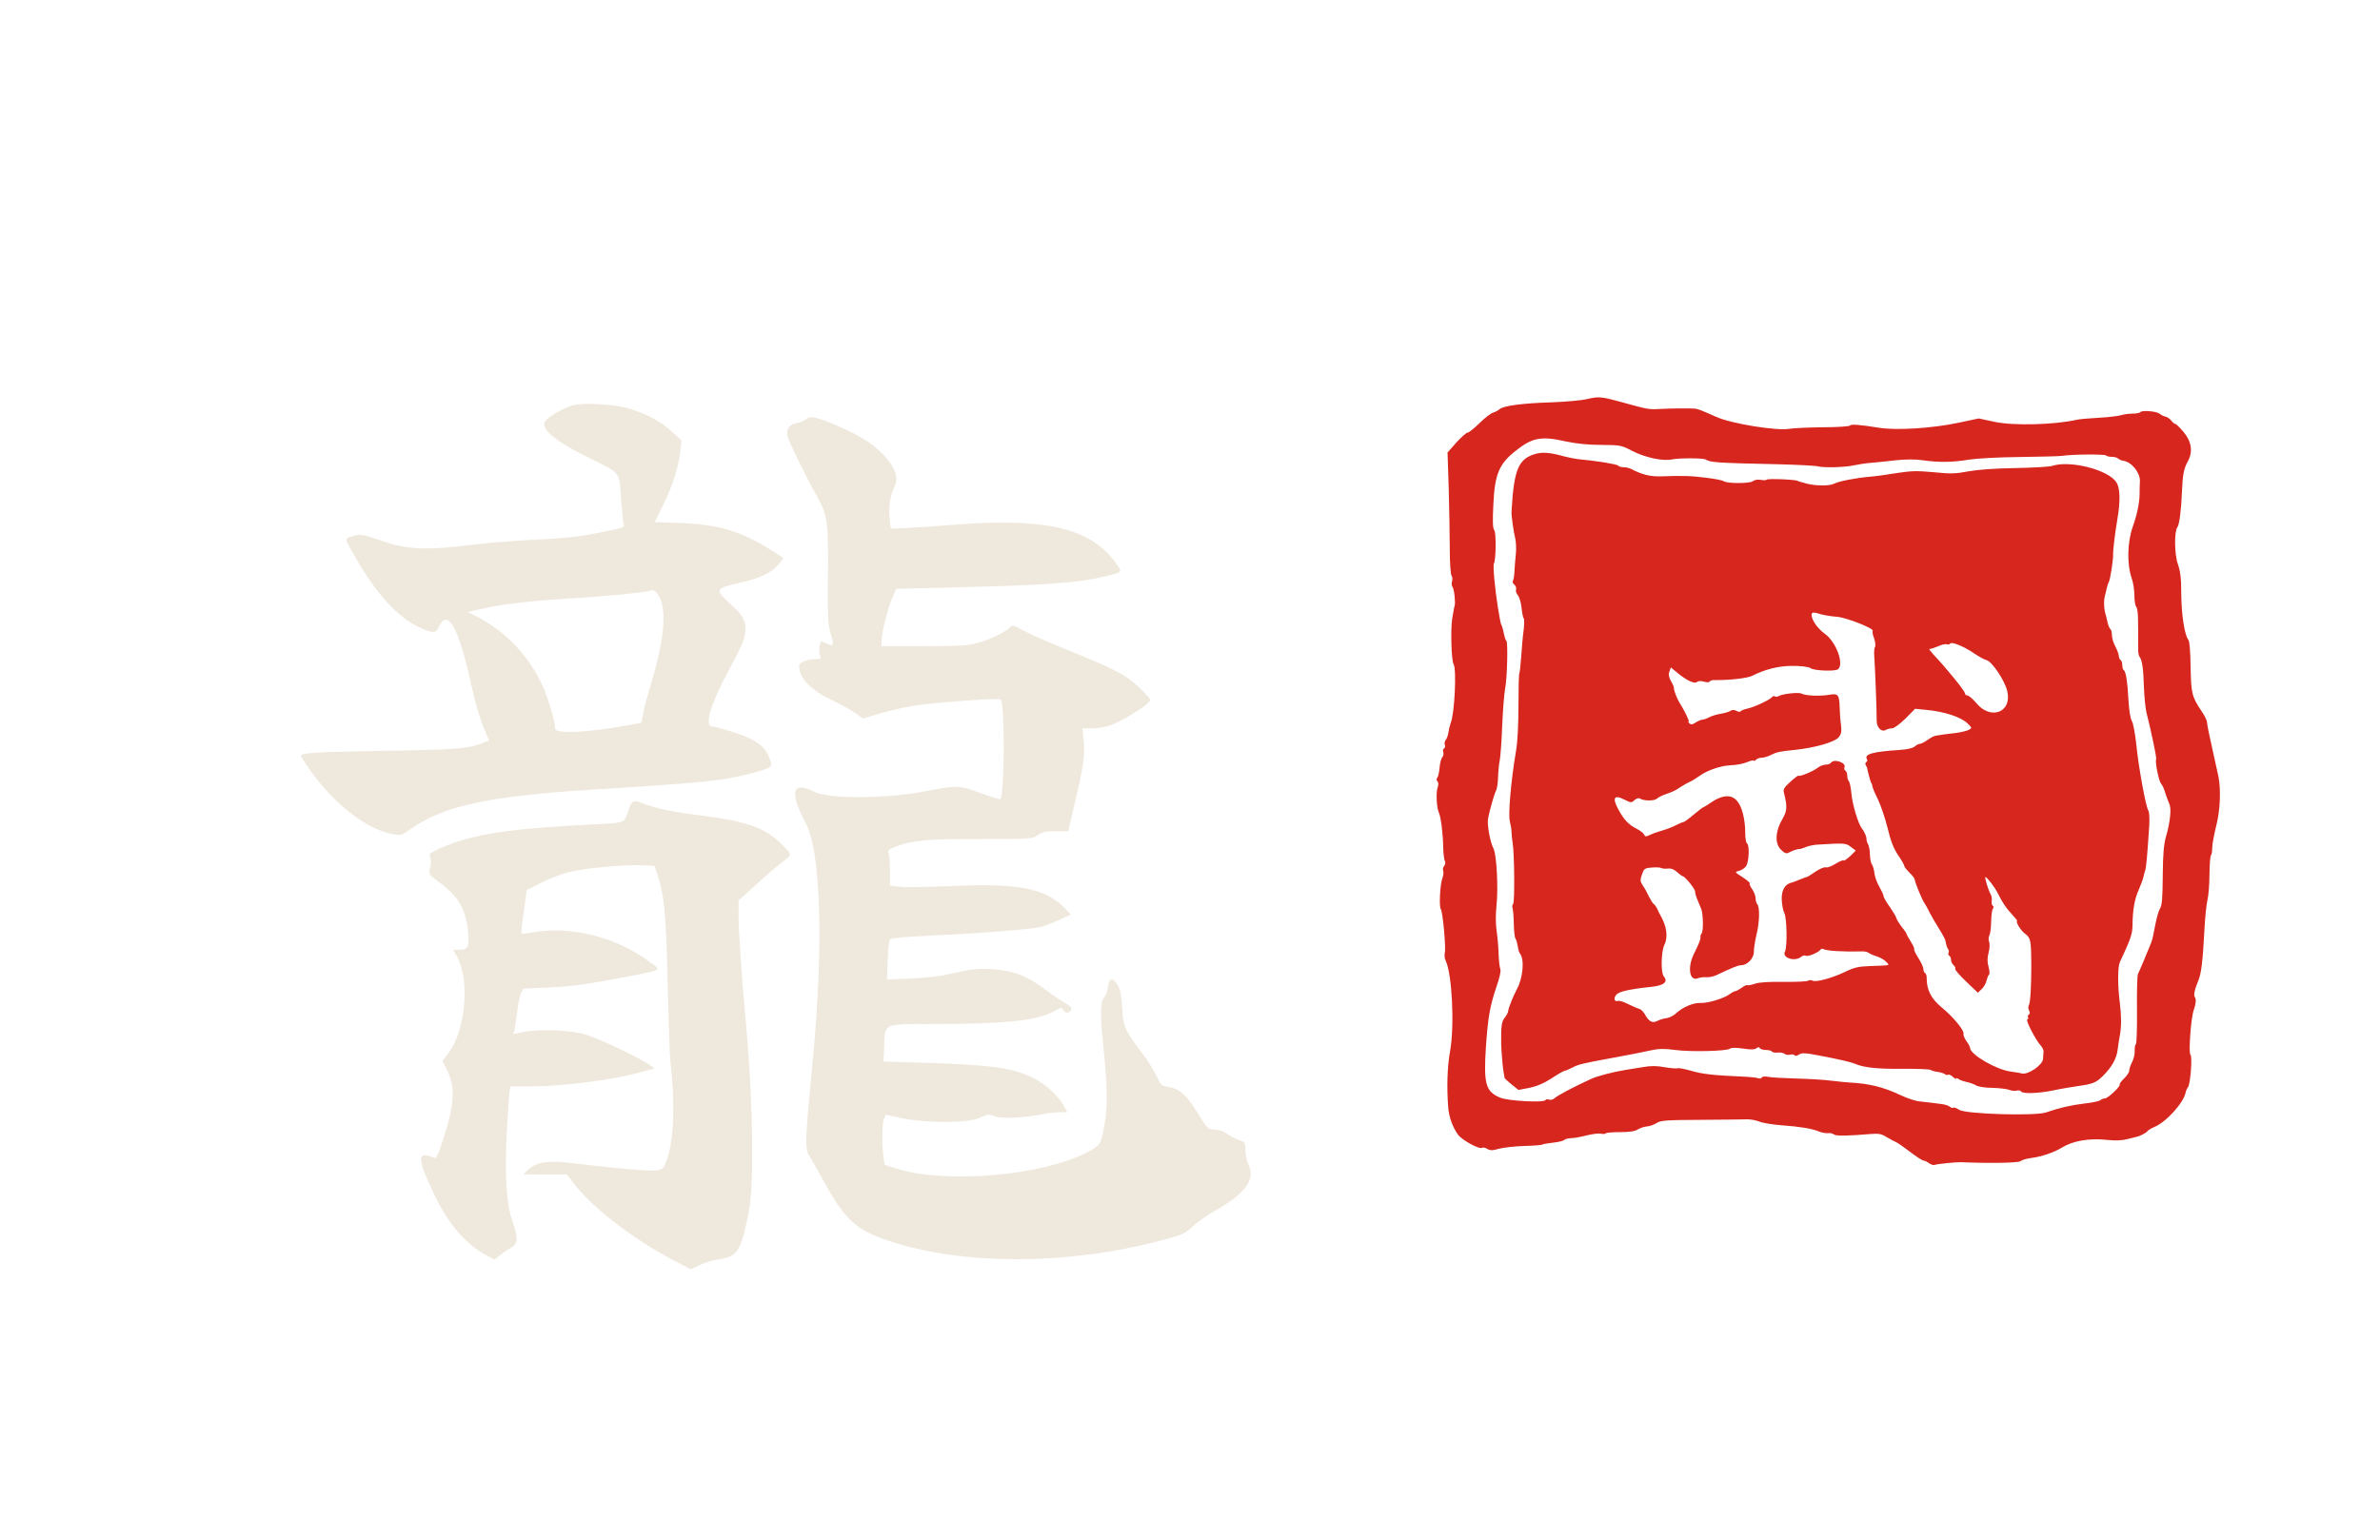
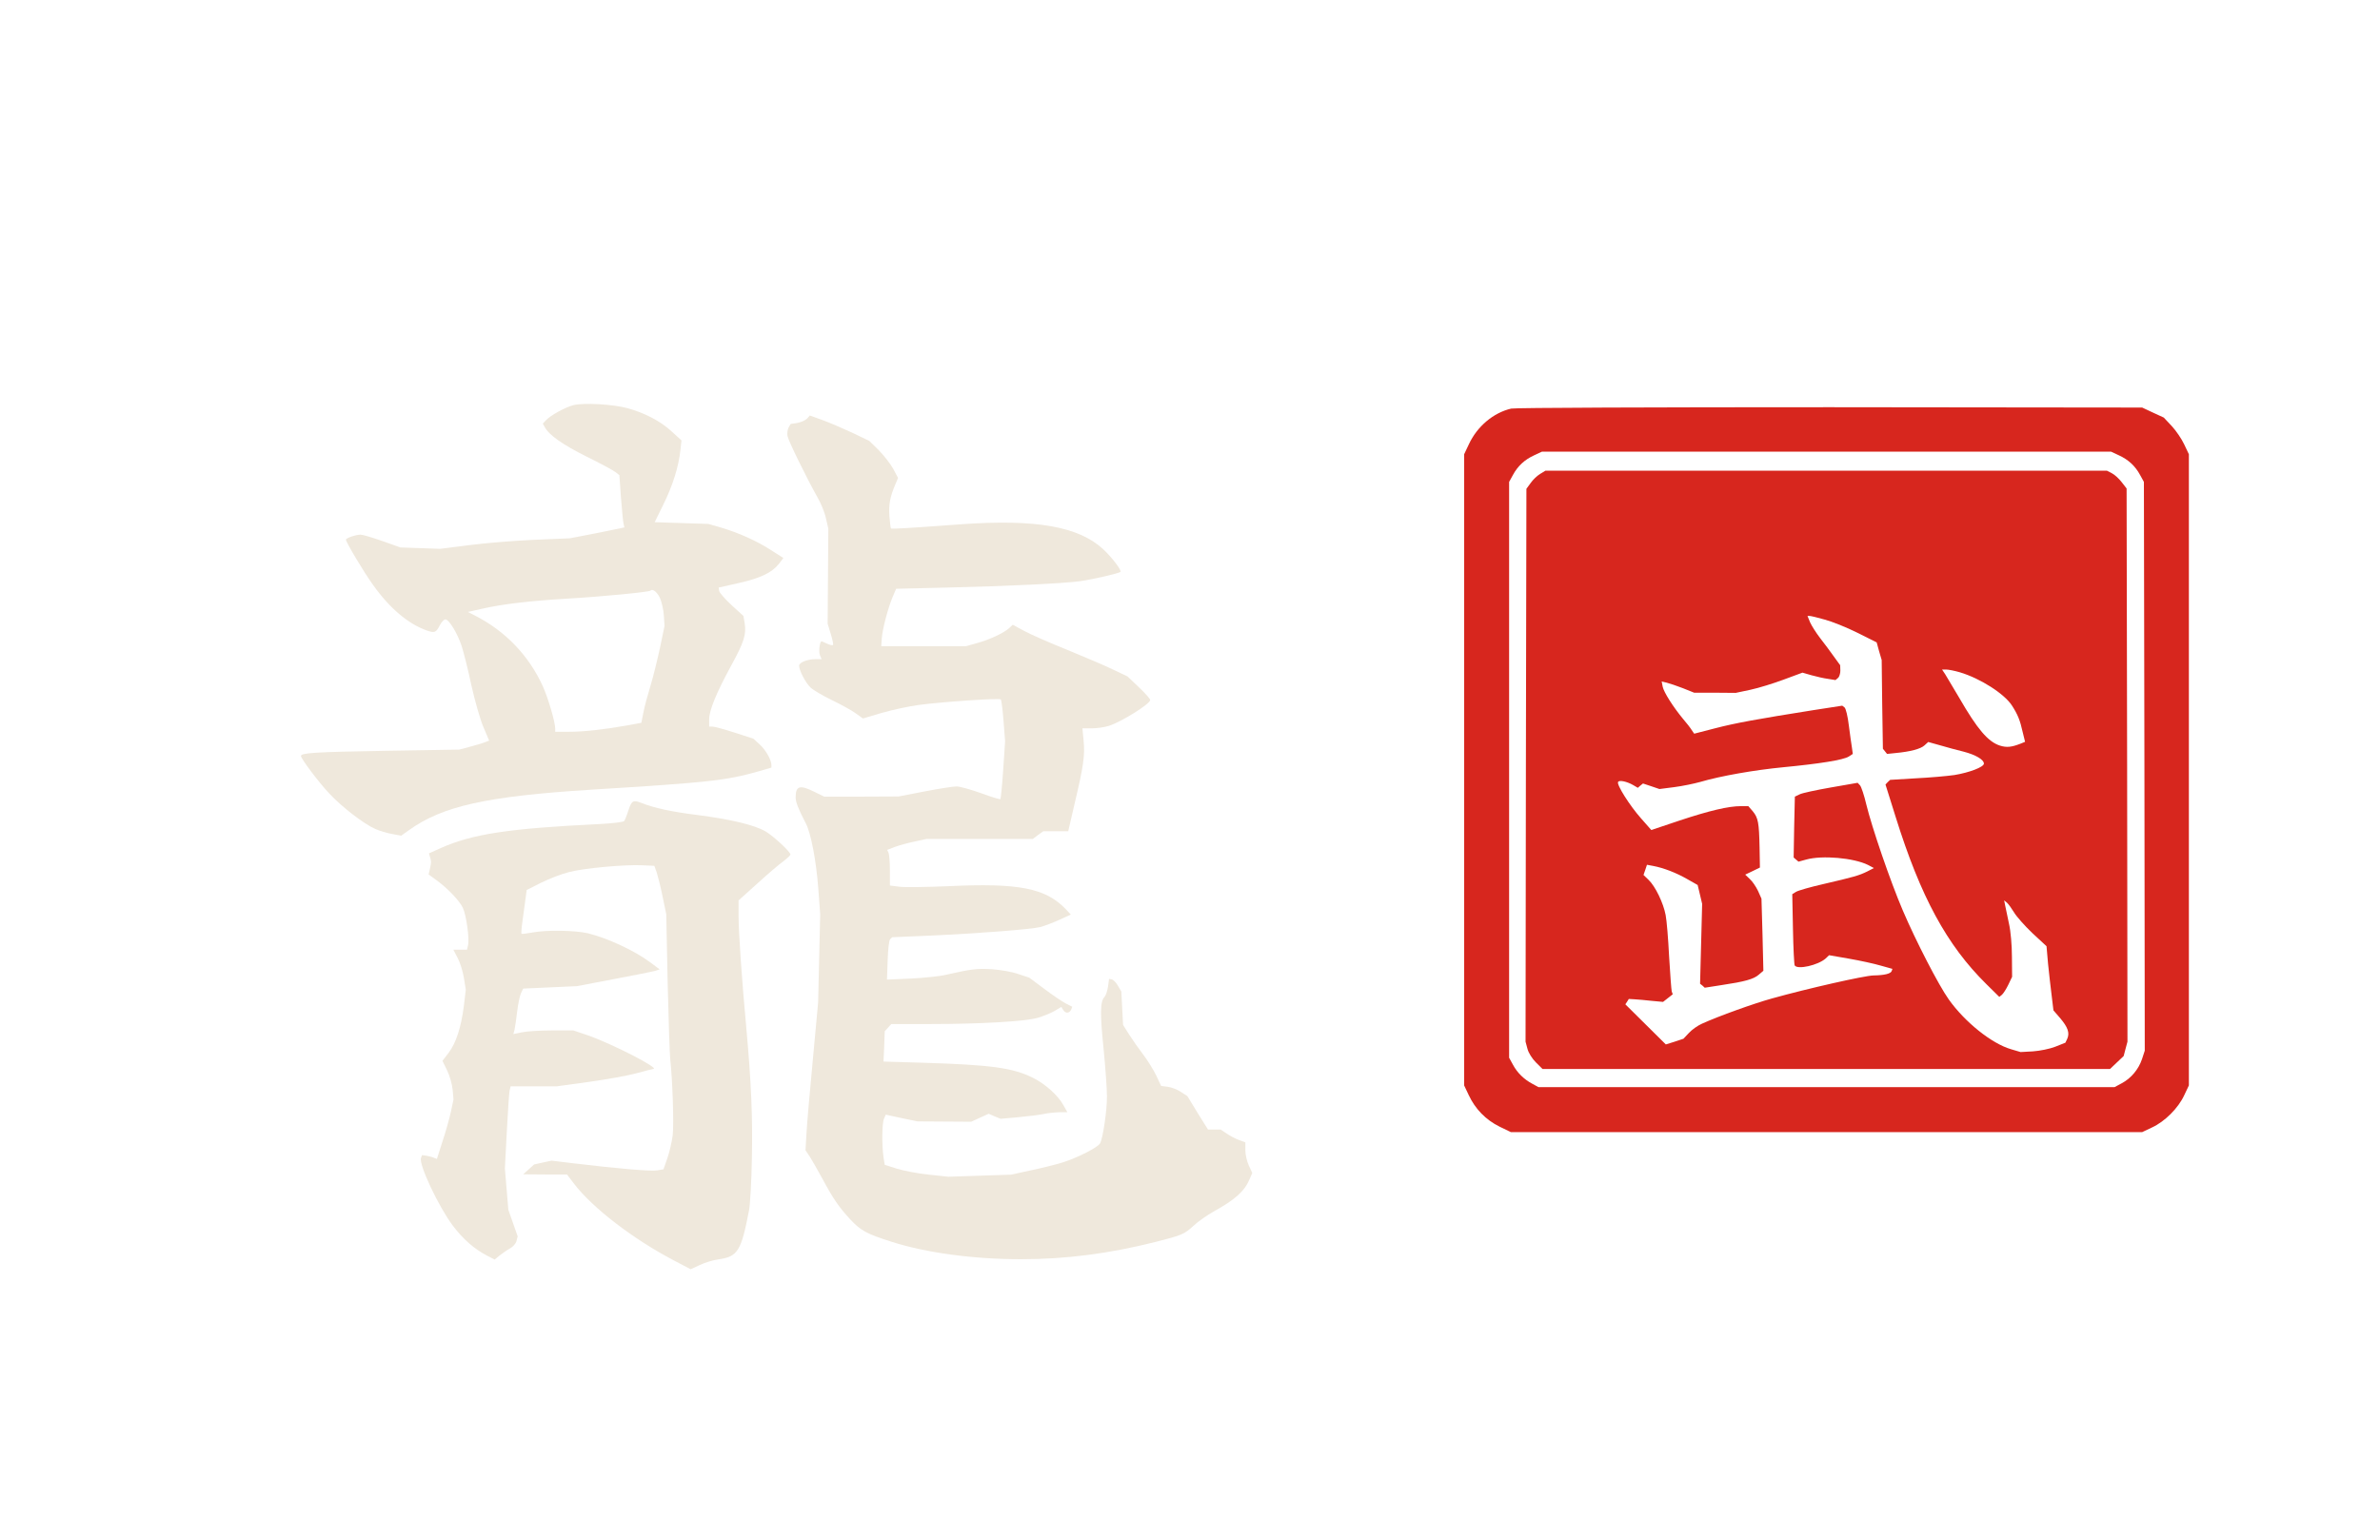
<svg xmlns="http://www.w3.org/2000/svg" width="1.7in" height="1.1in" viewBox="0 0 1376 880">
  <g fill="#D7261E" transform="translate(0,880) scale(0.1,-0.1)">
-     <path d="M9175 6544 c-33 -8 -127 -16 -208 -19 -167 -5 -274 -20 -297 -39 -8 -8 -26 -17 -39 -21 -13 -4 -48 -31 -78 -61 -31 -30 -61 -54 -68 -54 -8 0 -36 -26 -65 -57 l-51 -58 7 -215 c3 -118 6 -276 6 -350 0 -74 5 -140 10 -147 5 -7 7 -21 3 -33 -4 -12 -2 -26 3 -33 9 -10 18 -91 12 -107 -2 -5 -6 -29 -14 -75 -10 -65 -5 -243 8 -264 18 -29 6 -286 -17 -341 -5 -14 -11 -38 -13 -54 -2 -16 -9 -35 -15 -42 -6 -8 -9 -20 -6 -29 4 -8 2 -17 -4 -21 -6 -3 -8 -13 -5 -21 4 -9 1 -22 -5 -30 -7 -7 -14 -35 -16 -60 -2 -26 -8 -52 -13 -58 -6 -7 -6 -15 1 -22 6 -6 6 -19 1 -34 -11 -28 -6 -122 7 -147 11 -22 24 -120 25 -202 1 -36 5 -71 10 -78 4 -7 2 -19 -4 -27 -7 -8 -10 -22 -6 -30 3 -8 1 -27 -5 -42 -13 -35 -20 -165 -9 -178 11 -14 31 -225 23 -254 -3 -12 -1 -32 5 -44 37 -76 52 -373 26 -522 -17 -93 -20 -212 -11 -330 5 -54 25 -110 56 -154 23 -32 123 -87 140 -77 5 4 19 1 30 -6 16 -10 30 -10 68 1 26 7 92 14 145 16 53 1 100 5 105 8 4 3 32 8 62 11 30 3 59 10 65 16 5 5 23 10 39 10 16 0 56 7 90 16 33 8 70 13 82 10 12 -3 25 -2 29 2 4 4 42 7 85 7 52 0 85 5 101 16 14 8 37 16 53 17 15 1 40 10 54 19 24 16 56 18 258 19 126 1 247 2 267 3 21 0 52 -6 70 -13 18 -8 74 -17 123 -21 109 -8 180 -19 220 -36 17 -7 40 -11 53 -10 13 2 29 -2 35 -8 12 -9 82 -8 210 3 49 4 65 1 95 -18 21 -12 44 -25 52 -28 9 -3 46 -29 83 -57 36 -28 72 -51 79 -51 7 0 21 -7 31 -15 11 -7 24 -12 30 -10 16 6 127 17 152 16 175 -7 334 -4 347 6 8 7 35 15 59 18 59 7 136 33 179 60 65 40 158 56 263 45 46 -5 84 -4 118 5 27 7 50 13 52 13 13 1 57 23 62 32 3 5 22 17 41 25 68 28 168 139 180 198 2 11 8 25 14 32 14 17 26 180 14 188 -12 7 3 214 19 257 13 36 15 65 7 75 -9 11 -3 41 21 100 16 40 24 107 34 290 3 66 11 143 17 170 7 28 12 96 12 152 1 56 4 105 9 109 4 4 7 24 7 44 0 20 11 76 23 126 23 86 28 210 13 285 -3 13 -19 85 -35 159 -17 74 -31 143 -31 154 0 10 -13 38 -29 61 -59 88 -63 105 -66 260 -1 86 -6 149 -13 157 -22 27 -40 145 -41 263 0 92 -5 133 -20 176 -20 58 -21 189 -2 213 11 14 22 100 26 204 4 98 11 135 34 176 30 54 22 114 -24 169 -22 26 -43 47 -48 47 -5 0 -16 9 -25 21 -10 11 -24 21 -34 22 -9 2 -23 9 -32 16 -18 15 -104 22 -112 9 -3 -4 -22 -8 -43 -8 -21 0 -51 -4 -67 -9 -16 -5 -74 -12 -129 -15 -55 -3 -111 -8 -125 -11 -130 -30 -368 -36 -477 -13 l-93 20 -122 -26 c-149 -31 -353 -44 -453 -28 -112 18 -164 22 -169 13 -3 -5 -75 -10 -158 -10 -84 -1 -171 -5 -193 -9 -71 -13 -336 30 -420 68 -95 42 -110 48 -130 49 -42 2 -132 1 -195 -2 -69 -4 -71 -3 -220 38 -124 34 -134 35 -205 19z m-122 -245 c62 -13 128 -20 205 -20 109 -1 117 -2 177 -34 76 -39 176 -61 231 -50 43 9 180 8 195 0 28 -18 62 -20 424 -28 110 -3 211 -8 225 -12 35 -9 156 -6 209 6 24 5 67 12 95 14 28 2 93 9 144 15 61 6 115 7 160 0 92 -13 172 -12 267 4 46 7 172 14 295 15 118 2 229 4 245 7 58 9 246 10 251 2 3 -4 18 -8 33 -8 15 0 31 -4 37 -10 5 -5 19 -11 31 -13 47 -7 96 -68 95 -117 -1 -14 -2 -50 -2 -80 -1 -47 -16 -120 -38 -180 -33 -92 -36 -218 -8 -301 9 -24 16 -69 16 -100 0 -30 5 -60 10 -65 6 -6 11 -37 11 -70 0 -32 1 -77 1 -99 0 -22 0 -56 0 -75 -1 -19 3 -39 7 -45 16 -19 23 -71 26 -175 2 -58 9 -125 15 -150 27 -105 60 -263 56 -269 -8 -12 15 -126 28 -141 8 -8 19 -33 25 -55 7 -22 17 -50 23 -62 13 -27 5 -105 -19 -188 -13 -46 -18 -100 -19 -227 -1 -129 -4 -172 -16 -190 -8 -13 -20 -57 -28 -98 -7 -41 -17 -86 -23 -100 -26 -64 -67 -163 -76 -180 -5 -8 -7 -102 -6 -208 1 -106 -2 -195 -6 -198 -5 -3 -8 -20 -7 -38 1 -18 -6 -48 -15 -66 -10 -18 -17 -41 -17 -50 0 -9 -13 -29 -30 -45 -16 -16 -27 -31 -25 -34 9 -8 -68 -81 -85 -81 -9 0 -21 -5 -26 -10 -6 -6 -48 -15 -95 -20 -75 -9 -145 -25 -219 -51 -63 -22 -465 -10 -503 15 -15 10 -30 16 -34 12 -3 -3 -12 -1 -20 6 -8 6 -28 13 -46 15 -18 2 -45 6 -62 8 -16 2 -48 6 -70 8 -22 2 -69 18 -105 35 -104 49 -184 68 -300 74 -14 1 -59 5 -100 10 -41 6 -135 11 -208 13 -73 2 -145 6 -161 10 -17 3 -32 2 -36 -5 -3 -5 -11 -7 -17 -4 -5 3 -47 8 -91 10 -165 7 -234 14 -301 34 -38 11 -73 17 -77 14 -5 -2 -37 0 -73 6 -46 9 -81 9 -127 1 -35 -6 -80 -13 -99 -16 -70 -11 -166 -36 -200 -52 -103 -47 -192 -94 -217 -115 -7 -6 -19 -8 -28 -5 -8 4 -17 2 -20 -3 -10 -16 -216 -5 -261 14 -85 35 -97 79 -83 296 12 170 23 233 60 343 19 54 28 95 23 105 -4 10 -9 51 -10 92 -1 41 -7 102 -12 135 -5 36 -5 91 0 140 11 98 1 294 -17 329 -20 37 -38 140 -32 173 9 49 37 147 47 164 5 10 10 43 11 75 1 33 5 77 10 100 4 22 11 112 14 200 4 87 11 184 17 214 12 61 17 270 7 276 -4 2 -10 21 -14 41 -4 21 -10 42 -13 48 -3 5 -7 16 -8 25 -2 8 -8 44 -14 80 -16 96 -30 243 -23 253 12 19 14 179 2 193 -9 11 -10 52 -5 151 8 171 33 231 124 304 99 80 150 91 295 58z" />
-     <path d="M8881 6228 c-102 -28 -128 -88 -142 -333 -2 -23 12 -121 21 -155 5 -20 7 -61 4 -91 -3 -30 -7 -74 -8 -99 -1 -26 -5 -51 -9 -57 -4 -6 0 -16 9 -23 8 -7 12 -20 9 -28 -3 -8 2 -23 10 -32 9 -10 19 -43 22 -74 3 -31 9 -58 13 -61 3 -2 3 -32 -1 -67 -5 -35 -11 -103 -14 -152 -4 -50 -8 -93 -11 -98 -3 -4 -5 -88 -5 -185 0 -108 -5 -212 -14 -263 -30 -178 -46 -367 -36 -407 5 -21 10 -49 10 -63 0 -14 3 -41 6 -60 11 -59 13 -350 3 -356 -5 -3 -6 -14 -3 -25 3 -10 7 -51 7 -91 1 -40 5 -78 10 -84 5 -7 10 -26 13 -44 2 -17 8 -37 13 -43 27 -34 17 -142 -18 -205 -19 -35 -50 -111 -50 -125 0 -8 -9 -26 -20 -40 -19 -23 -22 -48 -21 -152 1 -39 10 -150 15 -170 2 -11 5 -23 5 -27 1 -3 19 -20 41 -38 l39 -31 63 12 c43 9 84 26 130 56 36 24 70 43 75 43 5 0 24 8 43 18 33 18 62 25 215 53 120 22 201 38 250 49 36 8 72 8 130 0 90 -12 300 -7 318 8 8 6 34 6 75 0 45 -7 67 -6 77 2 9 7 15 8 20 0 3 -5 19 -10 35 -10 16 0 31 -4 34 -9 4 -5 18 -8 34 -6 15 2 33 -2 39 -7 7 -6 22 -8 33 -5 11 3 23 1 26 -4 3 -5 14 -3 24 4 16 11 34 11 112 -4 127 -24 189 -39 213 -49 52 -22 126 -30 268 -29 85 1 160 -2 168 -6 7 -5 26 -10 43 -12 16 -2 34 -8 41 -13 7 -5 15 -7 18 -3 4 3 16 -2 27 -12 11 -10 20 -15 20 -10 0 4 6 3 13 -3 6 -5 28 -13 47 -17 19 -4 44 -13 55 -20 11 -7 53 -14 93 -14 40 -1 84 -6 99 -12 14 -5 34 -7 43 -4 10 3 21 1 25 -5 9 -14 97 -12 185 6 41 9 102 19 135 24 95 13 112 20 152 59 53 52 81 102 87 158 3 26 9 64 13 83 8 45 8 111 -1 180 -13 100 -13 209 0 238 61 130 72 162 73 208 1 93 11 154 36 210 13 30 26 65 28 77 2 12 7 29 10 37 5 14 12 88 23 259 2 40 0 78 -5 85 -14 17 -58 256 -70 384 -7 63 -18 123 -26 135 -8 13 -16 62 -19 117 -6 110 -15 168 -27 176 -5 3 -9 16 -9 29 0 13 -4 27 -10 30 -5 3 -10 14 -10 23 0 10 -9 34 -20 55 -11 20 -20 50 -20 66 0 17 -4 32 -9 35 -4 3 -12 20 -16 38 -4 18 -8 35 -9 38 -13 40 -15 87 -5 122 6 24 12 48 13 53 1 6 5 15 8 21 8 12 26 128 25 159 -1 26 11 124 24 200 19 110 17 185 -6 219 -48 72 -267 127 -369 94 -17 -6 -114 -11 -216 -13 -120 -2 -215 -9 -270 -19 -73 -14 -102 -15 -200 -5 -97 9 -130 8 -215 -5 -55 -9 -125 -19 -155 -21 -80 -7 -180 -26 -208 -41 -25 -13 -104 -12 -152 0 -14 4 -32 9 -40 11 -8 2 -15 4 -15 5 0 8 -173 16 -181 8 -3 -4 -19 -4 -35 -1 -17 3 -35 0 -45 -8 -17 -14 -150 -14 -168 0 -6 5 -51 14 -101 20 -88 11 -130 13 -266 8 -61 -1 -105 10 -171 44 -10 5 -29 9 -42 9 -14 0 -27 4 -30 9 -6 8 -113 26 -218 36 -25 2 -70 11 -100 19 -76 21 -118 24 -157 14z m1649 -929 c19 -5 60 -12 91 -14 54 -4 218 -69 206 -82 -3 -3 0 -22 8 -42 7 -21 10 -44 5 -50 -4 -7 -6 -32 -4 -54 4 -46 15 -324 14 -371 -1 -39 26 -69 51 -56 10 6 27 10 38 10 12 0 45 25 77 56 l56 57 62 -6 c109 -10 206 -42 244 -81 24 -24 24 -24 4 -35 -11 -6 -42 -13 -68 -17 -61 -7 -105 -13 -124 -17 -9 -1 -30 -13 -47 -25 -17 -12 -37 -22 -44 -22 -7 0 -20 -7 -29 -15 -11 -10 -44 -17 -86 -20 -157 -10 -208 -24 -190 -54 4 -5 2 -12 -4 -16 -6 -4 -7 -12 -3 -18 4 -7 8 -14 8 -17 3 -21 19 -77 23 -85 4 -5 7 -14 7 -20 0 -5 14 -39 32 -75 17 -36 42 -110 56 -166 17 -72 34 -117 60 -156 21 -30 37 -59 37 -65 0 -5 14 -22 30 -38 17 -16 30 -34 30 -39 0 -15 44 -121 57 -138 5 -7 19 -31 29 -53 11 -22 36 -64 54 -93 19 -30 35 -60 37 -68 7 -34 9 -40 16 -51 5 -7 6 -17 2 -22 -3 -5 -1 -12 5 -16 5 -3 10 -14 10 -24 0 -10 7 -24 15 -31 8 -7 12 -16 9 -21 -2 -5 26 -38 63 -73 l68 -65 22 21 c12 11 25 33 28 49 4 16 10 31 14 34 5 2 4 23 -2 45 -8 29 -8 52 0 82 6 23 8 51 3 63 -4 12 -4 29 2 38 5 10 9 45 10 80 0 34 5 67 10 74 5 7 5 14 -1 17 -5 4 -8 16 -6 27 2 11 0 28 -5 37 -15 27 -38 102 -31 102 9 0 55 -60 72 -95 29 -57 44 -80 79 -118 19 -21 34 -39 32 -40 -10 -6 20 -55 45 -74 33 -24 36 -38 37 -173 0 -131 -5 -226 -14 -241 -5 -7 -4 -21 1 -30 6 -12 5 -20 -1 -24 -6 -4 -8 -10 -5 -15 3 -5 1 -11 -4 -14 -10 -6 46 -115 78 -151 10 -11 17 -27 16 -35 -1 -8 -3 -27 -3 -42 -3 -35 -85 -92 -122 -84 -14 4 -43 8 -64 11 -83 10 -236 99 -236 137 0 6 -9 23 -21 39 -11 16 -19 35 -17 41 7 19 -58 98 -126 154 -62 51 -87 102 -87 171 1 12 -4 25 -9 28 -6 3 -10 14 -10 24 0 9 -13 38 -29 63 -16 25 -27 48 -24 51 2 3 -6 22 -20 44 -13 21 -25 42 -25 46 -1 4 -12 21 -26 37 -13 17 -28 40 -32 52 -3 12 -22 42 -40 68 -19 26 -34 53 -34 59 0 7 -11 31 -24 54 -14 23 -27 59 -29 79 -2 21 -9 43 -14 50 -6 7 -11 32 -12 56 0 24 -5 52 -11 62 -6 11 -9 23 -9 27 3 11 -11 45 -26 63 -22 28 -56 141 -61 203 -3 34 -10 66 -15 72 -5 5 -9 19 -9 31 0 13 -5 26 -11 29 -6 4 -8 13 -5 20 10 28 -63 51 -79 25 -3 -5 -17 -10 -29 -10 -13 0 -34 -8 -47 -18 -27 -21 -104 -53 -111 -46 -3 2 -24 -14 -48 -36 -37 -34 -42 -43 -35 -67 19 -76 17 -101 -9 -146 -42 -70 -46 -141 -11 -177 20 -21 32 -26 44 -20 24 13 55 23 63 22 4 -1 20 4 35 10 15 7 44 13 63 15 166 10 170 10 200 -12 l29 -22 -32 -32 c-19 -17 -36 -29 -39 -25 -3 3 -24 -6 -47 -20 -22 -14 -47 -23 -55 -20 -8 3 -35 -8 -60 -25 -24 -17 -47 -31 -51 -31 -3 0 -21 -7 -41 -15 -19 -8 -38 -15 -42 -16 -41 -8 -62 -42 -61 -97 1 -31 8 -67 15 -80 15 -29 18 -196 4 -222 -20 -37 56 -62 94 -31 8 7 20 10 26 6 12 -7 75 19 85 35 4 6 12 7 18 3 17 -10 120 -16 220 -13 16 1 34 -3 40 -8 7 -5 28 -15 48 -21 20 -6 45 -21 54 -31 21 -23 32 -20 -97 -25 -62 -2 -89 -8 -140 -33 -77 -37 -171 -62 -189 -51 -7 4 -18 4 -24 0 -5 -5 -68 -8 -140 -7 -86 1 -143 -2 -169 -11 -22 -7 -41 -11 -44 -8 -3 2 -17 -4 -32 -15 -16 -11 -32 -20 -38 -20 -5 0 -20 -8 -33 -18 -31 -23 -125 -52 -164 -50 -46 2 -106 -24 -146 -61 -14 -13 -38 -25 -54 -27 -17 -2 -40 -9 -53 -16 -28 -15 -49 -4 -72 38 -9 16 -24 30 -33 32 -9 2 -37 14 -63 27 -25 13 -52 21 -59 19 -21 -9 -28 16 -10 36 16 18 77 32 202 45 74 8 99 29 72 61 -18 22 -15 146 4 183 22 44 13 108 -24 171 -5 8 -13 25 -18 37 -6 11 -14 24 -20 27 -6 4 -18 24 -28 44 -9 20 -25 49 -35 63 -16 24 -16 31 -5 64 12 34 16 37 57 40 24 2 49 1 55 -3 5 -3 23 -5 38 -3 19 2 37 -5 54 -21 13 -12 28 -23 31 -23 13 0 72 -73 72 -88 0 -9 6 -31 14 -49 8 -18 18 -42 22 -53 11 -29 13 -128 2 -141 -5 -7 -8 -16 -7 -20 3 -11 -7 -37 -37 -97 -40 -80 -26 -163 23 -142 10 4 31 7 47 6 16 -2 43 4 60 12 91 43 125 57 141 57 37 0 75 39 75 78 0 20 7 66 16 102 17 69 19 159 3 174 -5 6 -9 21 -9 34 0 13 -9 36 -20 52 -11 15 -17 30 -14 33 4 3 -15 19 -41 36 -47 30 -47 30 -21 37 15 3 33 16 41 27 17 24 21 122 5 132 -5 3 -10 30 -10 60 0 79 -18 151 -47 185 -31 38 -84 36 -146 -6 -23 -16 -44 -29 -47 -29 -3 0 -29 -20 -57 -43 -28 -24 -55 -44 -60 -44 -4 0 -24 -8 -43 -18 -19 -10 -55 -24 -80 -31 -25 -7 -57 -18 -72 -26 -22 -10 -27 -10 -32 2 -3 8 -22 23 -43 34 -48 24 -75 53 -108 115 -35 65 -22 84 36 54 38 -19 41 -20 59 -3 10 9 24 14 31 9 23 -14 81 -15 98 -1 9 8 30 19 46 24 50 18 59 22 90 43 17 11 40 24 53 30 13 5 38 21 55 33 43 32 121 60 177 63 50 3 72 7 113 23 15 6 27 7 27 4 0 -4 5 -2 12 5 7 7 22 12 33 12 12 0 36 7 54 16 33 17 54 21 136 29 120 13 233 45 256 74 14 17 17 33 13 69 -4 26 -7 72 -8 102 -2 75 -9 83 -60 74 -55 -9 -136 -6 -161 7 -17 9 -112 -2 -133 -15 -6 -4 -16 -5 -21 -1 -5 3 -12 1 -16 -4 -8 -14 -105 -60 -143 -67 -18 -4 -35 -11 -38 -15 -3 -5 -14 -4 -25 2 -13 7 -25 7 -32 1 -7 -5 -31 -13 -55 -17 -24 -4 -56 -13 -70 -21 -15 -8 -33 -14 -40 -14 -7 0 -24 -7 -38 -16 -19 -13 -28 -14 -37 -5 -6 6 -8 11 -4 11 6 0 -26 67 -54 110 -13 21 -33 73 -31 82 1 4 -6 22 -17 41 -13 23 -16 39 -9 56 l8 23 44 -36 c52 -42 95 -61 109 -47 5 5 21 6 38 1 16 -5 31 -5 34 1 3 5 16 9 28 8 90 -1 190 11 218 25 71 36 148 56 224 57 53 1 102 -5 113 -13 17 -15 143 -20 159 -6 36 30 -12 159 -77 205 -40 29 -74 76 -76 106 -1 20 8 21 56 6z m884 -226 c27 -18 59 -36 72 -39 31 -8 105 -118 119 -179 29 -122 -95 -170 -178 -70 -21 25 -45 45 -52 45 -8 0 -15 6 -15 13 0 13 -106 144 -174 215 -22 24 -36 42 -31 41 6 -1 27 6 49 15 21 10 44 15 52 12 7 -3 16 -1 19 4 8 13 79 -16 139 -57z" />
+     <path d="M8737 6489 c-103 -24 -197 -103 -245 -207 l-27 -57 0 -1825 0 -1825 27 -57 c37 -79 98 -142 177 -181 l66 -32 1825 0 1825 0 57 27 c74 34 152 112 186 186 l27 57 0 1825 0 1825 -27 57 c-15 32 -47 79 -72 106 l-46 49 -63 29 -62 29 -1805 2 c-1028 0 -1821 -3 -1843 -8z m3513 -270 c55 -25 95 -62 123 -114 l22 -40 3 -1645 2 -1644 -16 -49 c-20 -59 -63 -111 -118 -140 l-41 -22 -1665 0 -1665 0 -35 19 c-49 26 -88 64 -113 111 l-22 40 0 1665 0 1665 22 40 c28 52 68 89 123 114 l45 21 1645 0 1645 0 45 -21z" />
+     <path d="M8904 6111 c-17 -10 -42 -34 -55 -53 l-24 -33 -3 -1598 -2 -1599 11 -41 c6 -24 27 -57 49 -79 l38 -38 1640 0 1641 0 40 38 39 37 11 42 11 41 -2 1599 -3 1600 -28 36 c-15 20 -41 44 -57 52 l-29 15 -1623 0 -1623 0 -31 -19z m1645 -842 c42 -11 127 -45 189 -76 l112 -56 14 -51 15 -51 3 -257 4 -256 12 -15 12 -15 48 5 c87 8 146 24 168 44 l22 20 68 -19 c38 -11 99 -28 137 -37 69 -18 117 -46 117 -69 0 -20 -85 -52 -170 -66 -41 -6 -142 -15 -224 -19 l-148 -9 -14 -13 -13 -14 58 -185 c145 -465 297 -744 525 -969 l75 -74 15 12 c8 7 25 33 37 58 l22 46 -1 116 c0 66 -7 148 -17 191 -8 41 -19 89 -22 105 l-6 30 16 -13 c9 -8 27 -33 41 -56 14 -24 62 -78 106 -120 l82 -76 9 -103 c6 -56 15 -139 21 -185 l10 -83 39 -45 c44 -52 56 -85 41 -119 l-11 -23 -58 -23 c-33 -13 -89 -24 -129 -27 l-72 -4 -54 16 c-112 32 -268 157 -361 288 -59 83 -190 337 -266 515 -72 168 -179 481 -211 613 -12 52 -29 102 -36 110 l-14 15 -155 -27 c-85 -15 -166 -32 -181 -40 l-27 -13 -4 -176 -3 -176 14 -12 14 -12 44 12 c93 26 275 10 358 -31 l34 -18 -39 -20 c-47 -23 -74 -31 -255 -73 -74 -17 -145 -37 -157 -45 l-21 -13 4 -202 c2 -111 7 -206 10 -210 16 -26 135 1 179 40 l20 19 115 -20 c63 -11 146 -29 183 -40 l68 -19 -4 -12 c-5 -16 -42 -25 -105 -26 -53 -1 -383 -76 -587 -133 -105 -29 -308 -102 -405 -146 -25 -11 -59 -35 -76 -54 l-31 -33 -51 -17 -51 -16 -117 116 -117 116 10 15 10 16 34 -2 c19 -1 63 -5 99 -9 l65 -6 28 22 28 22 -6 17 c-2 9 -9 99 -15 201 -5 102 -14 210 -20 240 -13 70 -60 167 -99 204 l-29 28 10 29 10 30 37 -7 c58 -11 132 -39 196 -76 l60 -34 13 -54 13 -55 -6 -231 -6 -231 14 -11 13 -12 96 15 c134 20 186 34 216 60 l27 23 -5 208 -6 209 -20 45 c-12 25 -33 56 -48 69 l-26 25 42 20 43 21 -2 115 c-3 145 -8 172 -39 210 l-26 30 -43 0 c-72 0 -182 -26 -354 -83 l-164 -55 -59 67 c-65 73 -143 196 -133 211 7 12 50 3 87 -18 l27 -16 15 13 15 12 48 -16 47 -16 86 11 c47 6 114 20 150 30 119 35 314 69 480 85 208 20 348 42 379 62 l23 15 -5 36 c-4 21 -11 79 -18 129 -6 51 -17 98 -25 104 l-13 10 -168 -26 c-321 -51 -449 -74 -568 -105 l-120 -31 -15 22 c-8 13 -30 41 -49 63 -58 70 -111 154 -118 186 l-6 31 29 -7 c16 -4 58 -18 94 -32 l65 -26 120 0 120 -1 85 18 c47 10 134 37 193 59 l108 40 52 -15 c29 -8 72 -18 96 -21 l43 -7 14 12 c8 6 14 26 14 43 l-1 31 -37 51 c-20 29 -56 76 -79 106 -23 30 -49 71 -58 91 l-15 37 12 0 c6 0 46 -9 87 -21z m782 -305 c118 -35 257 -124 301 -192 33 -51 47 -85 62 -153 l14 -57 -27 -11 c-51 -20 -80 -23 -118 -11 -69 22 -131 95 -236 277 -35 59 -71 120 -81 136 l-18 27 24 0 c13 0 49 -7 79 -16z" />
  </g>
  <g fill="#EFE8DC" transform="translate(0,880) scale(0.1,-0.1)">
-     <path d="M3316 6509 c-46 -11 -135 -60 -160 -88 -38 -42 42 -114 234 -209 204 -101 189 -83 200 -237 6 -72 12 -140 15 -151 6 -25 16 -22 -175 -59 -100 -19 -190 -28 -345 -35 -115 -5 -284 -19 -375 -31 -241 -30 -362 -25 -499 24 -113 40 -132 43 -180 26 -39 -14 -40 -9 20 -114 136 -239 271 -378 416 -429 46 -16 54 -13 77 32 48 93 112 -30 181 -348 21 -93 51 -199 70 -243 l33 -78 -26 -10 c-98 -37 -146 -42 -577 -49 -405 -7 -485 -12 -485 -30 0 -4 23 -39 50 -78 139 -198 328 -345 477 -373 50 -9 54 -9 100 24 194 138 447 194 1048 232 694 43 782 53 973 107 78 23 81 27 57 84 -27 64 -79 101 -197 139 -59 19 -117 35 -128 35 -53 0 -12 134 108 354 110 200 110 250 2 348 -100 92 -99 96 40 128 126 28 193 60 234 112 l25 33 -72 46 c-165 106 -307 149 -517 156 l-155 5 51 104 c53 107 88 218 98 314 l6 55 -56 51 c-64 60 -158 109 -259 136 -81 22 -252 32 -309 17z m499 -1114 c41 -84 22 -259 -54 -508 -16 -52 -35 -122 -41 -155 l-12 -60 -87 -16 c-228 -41 -411 -49 -411 -18 0 38 -41 178 -72 246 -80 176 -215 317 -388 406 l-45 23 80 18 c121 28 279 46 495 59 194 11 471 38 480 46 12 13 37 -5 55 -41z" />
-     <path d="M4666 6431 c-10 -10 -35 -21 -56 -25 -45 -7 -65 -34 -57 -76 6 -30 113 -247 171 -350 60 -103 66 -147 63 -460 -2 -241 0 -282 16 -334 21 -66 18 -74 -20 -57 -16 7 -30 14 -32 14 -11 4 -19 -57 -11 -79 9 -22 7 -24 -24 -24 -48 0 -96 -19 -96 -38 1 -72 65 -139 190 -199 52 -25 114 -59 137 -76 l42 -30 108 32 c59 17 155 38 213 46 134 18 467 41 476 32 24 -24 22 -552 -2 -576 -3 -3 -53 12 -112 34 -128 46 -135 47 -327 10 -223 -43 -551 -44 -635 -3 -131 66 -148 3 -51 -182 87 -165 103 -701 41 -1360 -47 -494 -48 -522 -18 -567 13 -21 46 -78 73 -128 129 -239 194 -298 399 -364 419 -134 996 -135 1527 -1 153 39 165 44 219 93 25 24 77 60 115 82 180 99 243 182 205 267 -11 24 -20 63 -20 88 0 44 -2 47 -36 59 -20 7 -52 24 -71 37 -22 15 -50 24 -73 24 -35 0 -38 3 -96 96 -64 105 -107 142 -172 151 -36 5 -41 9 -67 65 -16 33 -50 88 -76 122 -107 141 -116 161 -121 268 -4 70 -10 105 -25 130 -29 50 -49 48 -57 -6 -4 -25 -13 -52 -20 -59 -25 -25 -27 -93 -6 -296 24 -244 25 -330 5 -446 -20 -113 -22 -116 -102 -158 -257 -134 -814 -182 -1096 -94 l-72 23 -7 44 c-10 71 -9 197 3 223 l10 23 92 -20 c142 -30 384 -29 452 2 47 21 54 22 86 8 36 -15 179 -8 279 13 25 6 67 10 93 11 l48 0 -23 41 c-31 56 -104 122 -174 157 -117 59 -244 76 -632 88 l-234 7 4 88 c5 135 -8 129 272 129 428 0 617 20 712 75 39 23 40 23 52 5 13 -21 37 -18 46 6 3 9 -8 21 -32 33 -20 10 -76 48 -124 84 -105 78 -179 106 -303 114 -87 5 -119 1 -265 -32 -36 -9 -127 -18 -203 -22 l-139 -6 4 111 c2 64 8 116 14 122 7 7 93 15 225 21 288 13 595 37 644 50 22 6 71 24 108 41 l68 31 -28 30 c-117 123 -272 154 -683 134 -124 -5 -250 -7 -280 -3 l-55 7 0 87 c0 48 -4 94 -8 103 -6 12 1 20 36 33 103 39 172 46 490 46 303 0 308 0 338 23 25 18 44 22 103 22 l72 0 37 160 c51 215 60 277 52 363 l-7 72 54 0 c29 0 73 6 98 14 71 22 240 127 240 150 0 6 -29 39 -65 73 -76 72 -136 104 -415 217 -102 41 -214 90 -250 110 -64 34 -65 35 -85 16 -30 -28 -115 -68 -186 -87 -53 -15 -107 -18 -309 -18 l-245 0 3 45 c4 55 36 176 63 240 l20 47 292 7 c564 13 764 27 921 66 98 25 95 21 61 70 -140 202 -392 266 -899 230 -327 -24 -401 -28 -405 -24 -2 2 -6 34 -9 72 -4 68 3 109 35 184 33 79 -84 218 -251 298 -169 81 -240 103 -260 81z" />
-     <path d="M3634 4168 c-24 -77 -20 -74 -176 -82 -516 -25 -728 -57 -911 -139 -59 -26 -67 -33 -61 -51 8 -25 8 -31 -1 -71 -6 -28 -2 -33 37 -62 121 -87 165 -155 181 -274 13 -109 7 -129 -43 -129 l-39 0 25 -48 c71 -137 44 -422 -52 -548 l-36 -47 27 -55 c50 -102 44 -195 -28 -415 -25 -77 -35 -96 -47 -91 -101 44 -101 1 1 -212 81 -172 185 -291 306 -354 l43 -22 29 24 c16 12 42 31 59 40 46 24 49 57 18 147 -39 111 -49 265 -36 526 6 116 13 222 16 238 l6 27 134 0 c158 0 452 37 592 75 51 14 95 25 98 25 47 0 -239 147 -381 196 -88 30 -274 38 -378 16 l-49 -10 7 26 c3 14 10 61 15 104 5 43 15 91 22 106 l13 27 155 7 c118 5 207 17 370 48 293 55 276 48 209 97 -196 147 -460 213 -683 172 -32 -6 -60 -9 -61 -7 -2 2 0 33 5 68 5 36 13 92 17 125 l8 60 85 43 c47 23 119 51 161 61 89 23 323 44 423 39 l69 -3 14 -39 c44 -129 54 -231 63 -635 5 -217 12 -418 15 -445 28 -239 22 -465 -17 -573 -20 -58 -24 -63 -57 -69 -33 -7 -222 9 -489 41 -146 17 -206 9 -256 -36 l-31 -28 126 -1 127 0 42 -55 c108 -140 340 -318 574 -441 l99 -52 54 25 c29 14 77 28 106 32 113 16 132 47 178 286 29 155 22 640 -16 1050 -26 280 -45 557 -45 650 l0 90 109 98 c59 54 127 112 150 128 51 38 51 38 -8 97 -99 99 -200 134 -491 171 -150 19 -247 40 -323 70 -46 18 -55 13 -73 -41z" />
+     <path d="M3316 6509 c-46 -11 -135 -60 -160 -88 l-18 -19 11 -19 c24 -47 105 -103 241 -171 80 -39 155 -80 168 -90 l23 -18 9 -129 c6 -72 12 -140 15 -151 l5 -22 -23 -5 c-12 -3 -83 -17 -157 -32 l-135 -26 -210 -9 c-115 -5 -284 -19 -375 -31 l-165 -21 -115 4 -115 4 -104 37 c-58 20 -114 37 -126 37 -28 0 -85 -20 -85 -29 0 -14 104 -189 157 -262 96 -135 203 -225 310 -263 46 -16 54 -13 77 32 9 17 23 32 31 32 21 0 70 -81 94 -154 11 -34 37 -135 56 -226 21 -93 51 -199 70 -243 l33 -78 -26 -10 c-15 -6 -54 -17 -87 -26 l-60 -16 -430 -7 c-405 -7 -485 -12 -485 -30 0 -15 103 -153 163 -216 72 -78 202 -178 267 -206 25 -11 68 -24 97 -29 l52 -10 48 34 c194 138 447 194 1048 232 694 43 782 53 973 107 l72 21 0 14 c0 30 -32 87 -67 119 l-37 34 -108 35 c-59 19 -117 35 -128 35 l-20 0 0 41 c0 53 41 153 128 313 74 135 88 180 77 246 l-7 40 -68 62 c-38 35 -70 72 -72 82 l-3 20 115 26 c126 28 193 60 234 112 l25 33 -72 46 c-82 53 -189 101 -292 131 l-70 20 -155 5 -155 5 51 104 c53 107 88 218 98 314 l6 55 -56 51 c-64 60 -158 109 -259 136 -81 22 -252 32 -309 17z m499 -1114 c10 -22 21 -68 23 -102 l4 -61 -26 -125 c-15 -69 -39 -168 -55 -220 -16 -52 -35 -122 -41 -155 l-12 -60 -87 -16 c-130 -23 -247 -36 -333 -36 l-78 0 0 18 c0 38 -41 178 -72 246 -80 176 -215 317 -388 406 l-45 23 80 18 c121 28 279 46 495 59 194 11 471 38 480 46 12 13 37 -5 55 -41z" />
+     <path d="M4666 6431 c-10 -10 -35 -21 -56 -25 l-39 -6 -12 -21 c-6 -12 -9 -34 -6 -49 6 -30 113 -247 171 -350 21 -35 44 -91 51 -125 l14 -60 -2 -275 -2 -275 18 -59 c10 -32 16 -61 13 -64 -3 -3 -18 0 -33 7 -16 7 -30 14 -32 14 -11 4 -19 -57 -11 -79 l10 -24 -34 0 c-48 0 -96 -19 -96 -38 1 -29 37 -98 66 -126 16 -15 72 -48 124 -73 52 -25 114 -59 137 -76 l42 -30 108 32 c59 17 155 38 213 46 134 18 467 41 476 32 4 -4 11 -60 16 -125 l9 -117 -11 -165 c-6 -91 -14 -167 -16 -169 -3 -3 -53 12 -112 34 -59 21 -123 39 -142 39 -19 0 -102 -13 -185 -29 l-150 -29 -215 -1 -215 0 -55 27 c-86 43 -110 36 -110 -32 0 -27 17 -69 59 -150 29 -55 60 -215 72 -377 l11 -148 -6 -255 -6 -255 -30 -325 c-17 -179 -34 -371 -37 -427 l-6 -103 25 -37 c13 -21 46 -78 73 -128 63 -117 94 -162 161 -235 61 -65 94 -83 238 -129 201 -64 472 -101 749 -101 259 0 508 32 778 100 153 39 165 44 219 93 25 24 77 60 115 82 126 69 181 119 210 189 l15 35 -20 43 c-11 24 -20 63 -20 88 l0 46 -36 13 c-20 7 -52 24 -71 37 l-36 24 -37 0 -36 0 -60 96 -59 97 -37 24 c-20 14 -54 27 -76 30 l-39 5 -28 60 c-16 33 -50 88 -76 122 -26 34 -63 87 -82 117 l-34 54 -5 97 -5 96 -20 34 c-10 18 -26 34 -35 36 l-16 3 -6 -45 c-4 -25 -13 -52 -20 -59 -25 -25 -27 -93 -6 -296 11 -112 20 -238 20 -281 0 -80 -23 -239 -40 -270 -12 -23 -130 -83 -215 -110 -38 -12 -122 -33 -185 -46 l-115 -25 -181 -6 -181 -6 -112 12 c-61 6 -144 22 -184 34 l-72 23 -7 44 c-10 71 -9 197 3 223 l10 23 92 -20 92 -19 155 -1 155 -1 50 23 51 23 35 -15 34 -14 100 9 c55 5 120 13 145 18 25 6 67 10 93 11 l48 0 -23 41 c-31 56 -104 122 -174 157 -117 59 -244 76 -632 88 l-234 7 4 88 3 87 19 21 19 21 231 0 c283 0 542 15 616 36 30 9 73 26 96 39 l40 24 12 -19 c13 -21 37 -18 46 6 l5 14 -37 19 c-20 10 -76 48 -124 84 l-87 65 -63 21 c-37 13 -101 24 -153 28 -87 5 -119 1 -265 -32 -36 -9 -127 -18 -203 -22 l-139 -6 4 111 c2 64 8 116 14 122 l12 12 213 9 c288 13 595 37 644 50 22 6 71 24 108 41 l68 31 -28 30 c-117 123 -272 154 -683 134 -124 -5 -250 -7 -280 -3 l-55 7 0 87 c0 48 -4 94 -8 103 l-8 16 44 17 c24 9 75 23 113 31 l69 15 308 0 308 0 30 23 31 22 72 0 72 0 37 160 c51 215 60 277 52 363 l-7 72 54 0 c29 0 73 6 98 14 71 22 240 127 240 150 0 6 -29 39 -65 73 l-66 63 -82 39 c-45 22 -165 73 -267 115 -102 41 -214 90 -250 110 l-65 35 -20 -19 c-30 -28 -115 -68 -186 -87 l-64 -18 -245 0 -245 0 3 45 c4 55 36 176 63 240 l20 47 292 7 c354 8 677 24 772 37 71 10 225 45 233 54 8 8 -48 82 -98 129 -142 133 -389 177 -824 146 -327 -24 -401 -28 -405 -24 -2 2 -6 34 -9 72 -4 68 3 109 35 184 l15 36 -28 53 c-16 29 -54 77 -83 107 l-55 54 -100 48 c-56 26 -133 59 -172 73 l-72 26 -16 -18z" />
+     <path d="M3634 4168 c-9 -29 -21 -58 -25 -64 -5 -6 -68 -14 -151 -18 -516 -25 -728 -57 -911 -139 l-67 -30 6 -21 c8 -25 8 -31 -1 -71 l-7 -30 44 -32 c63 -45 135 -120 154 -161 20 -42 39 -180 30 -216 l-6 -26 -40 0 -39 0 25 -48 c14 -26 30 -78 36 -115 l11 -68 -11 -93 c-16 -125 -45 -215 -88 -272 l-36 -47 27 -55 c15 -31 29 -80 32 -112 l5 -56 -16 -75 c-9 -41 -31 -118 -49 -172 l-31 -97 -16 6 c-8 4 -27 9 -42 12 l-28 4 -6 -16 c-14 -37 101 -281 184 -392 61 -80 123 -134 199 -174 l43 -22 29 24 c16 12 42 31 59 40 18 10 34 28 38 43 l7 27 -27 77 -27 77 -10 119 -10 120 11 210 c6 116 13 222 16 238 l6 27 134 0 134 0 182 25 c101 14 225 36 276 50 51 14 95 25 98 25 47 0 -239 147 -381 196 l-80 27 -125 0 c-69 0 -147 -5 -173 -11 l-49 -10 7 26 c3 14 10 61 15 104 5 43 15 91 22 106 l13 27 155 7 155 7 215 41 c118 22 226 44 239 48 l25 8 -55 41 c-91 68 -249 141 -361 168 -74 17 -240 20 -322 4 -32 -6 -60 -9 -61 -7 -2 2 0 33 5 68 5 36 13 92 17 125 l8 60 85 43 c47 23 119 51 161 61 89 23 323 44 423 39 l69 -3 14 -39 c7 -22 23 -85 34 -140 l21 -101 8 -394 c5 -217 12 -418 15 -445 13 -114 22 -376 14 -441 -5 -38 -19 -98 -31 -132 l-22 -63 -35 -6 c-33 -7 -222 9 -489 41 l-123 15 -51 -11 -50 -11 -32 -29 -31 -28 126 -1 127 0 42 -55 c108 -140 340 -318 574 -441 l99 -52 54 25 c29 14 77 28 106 32 113 16 132 47 178 286 6 33 14 168 16 300 5 238 -4 442 -32 750 -26 280 -45 557 -45 650 l0 90 109 98 c59 54 127 112 150 128 22 17 41 35 41 39 0 16 -97 106 -144 134 -64 37 -200 70 -396 95 -150 19 -247 40 -323 70 -46 18 -55 13 -73 -41z" />
  </g>
</svg>
